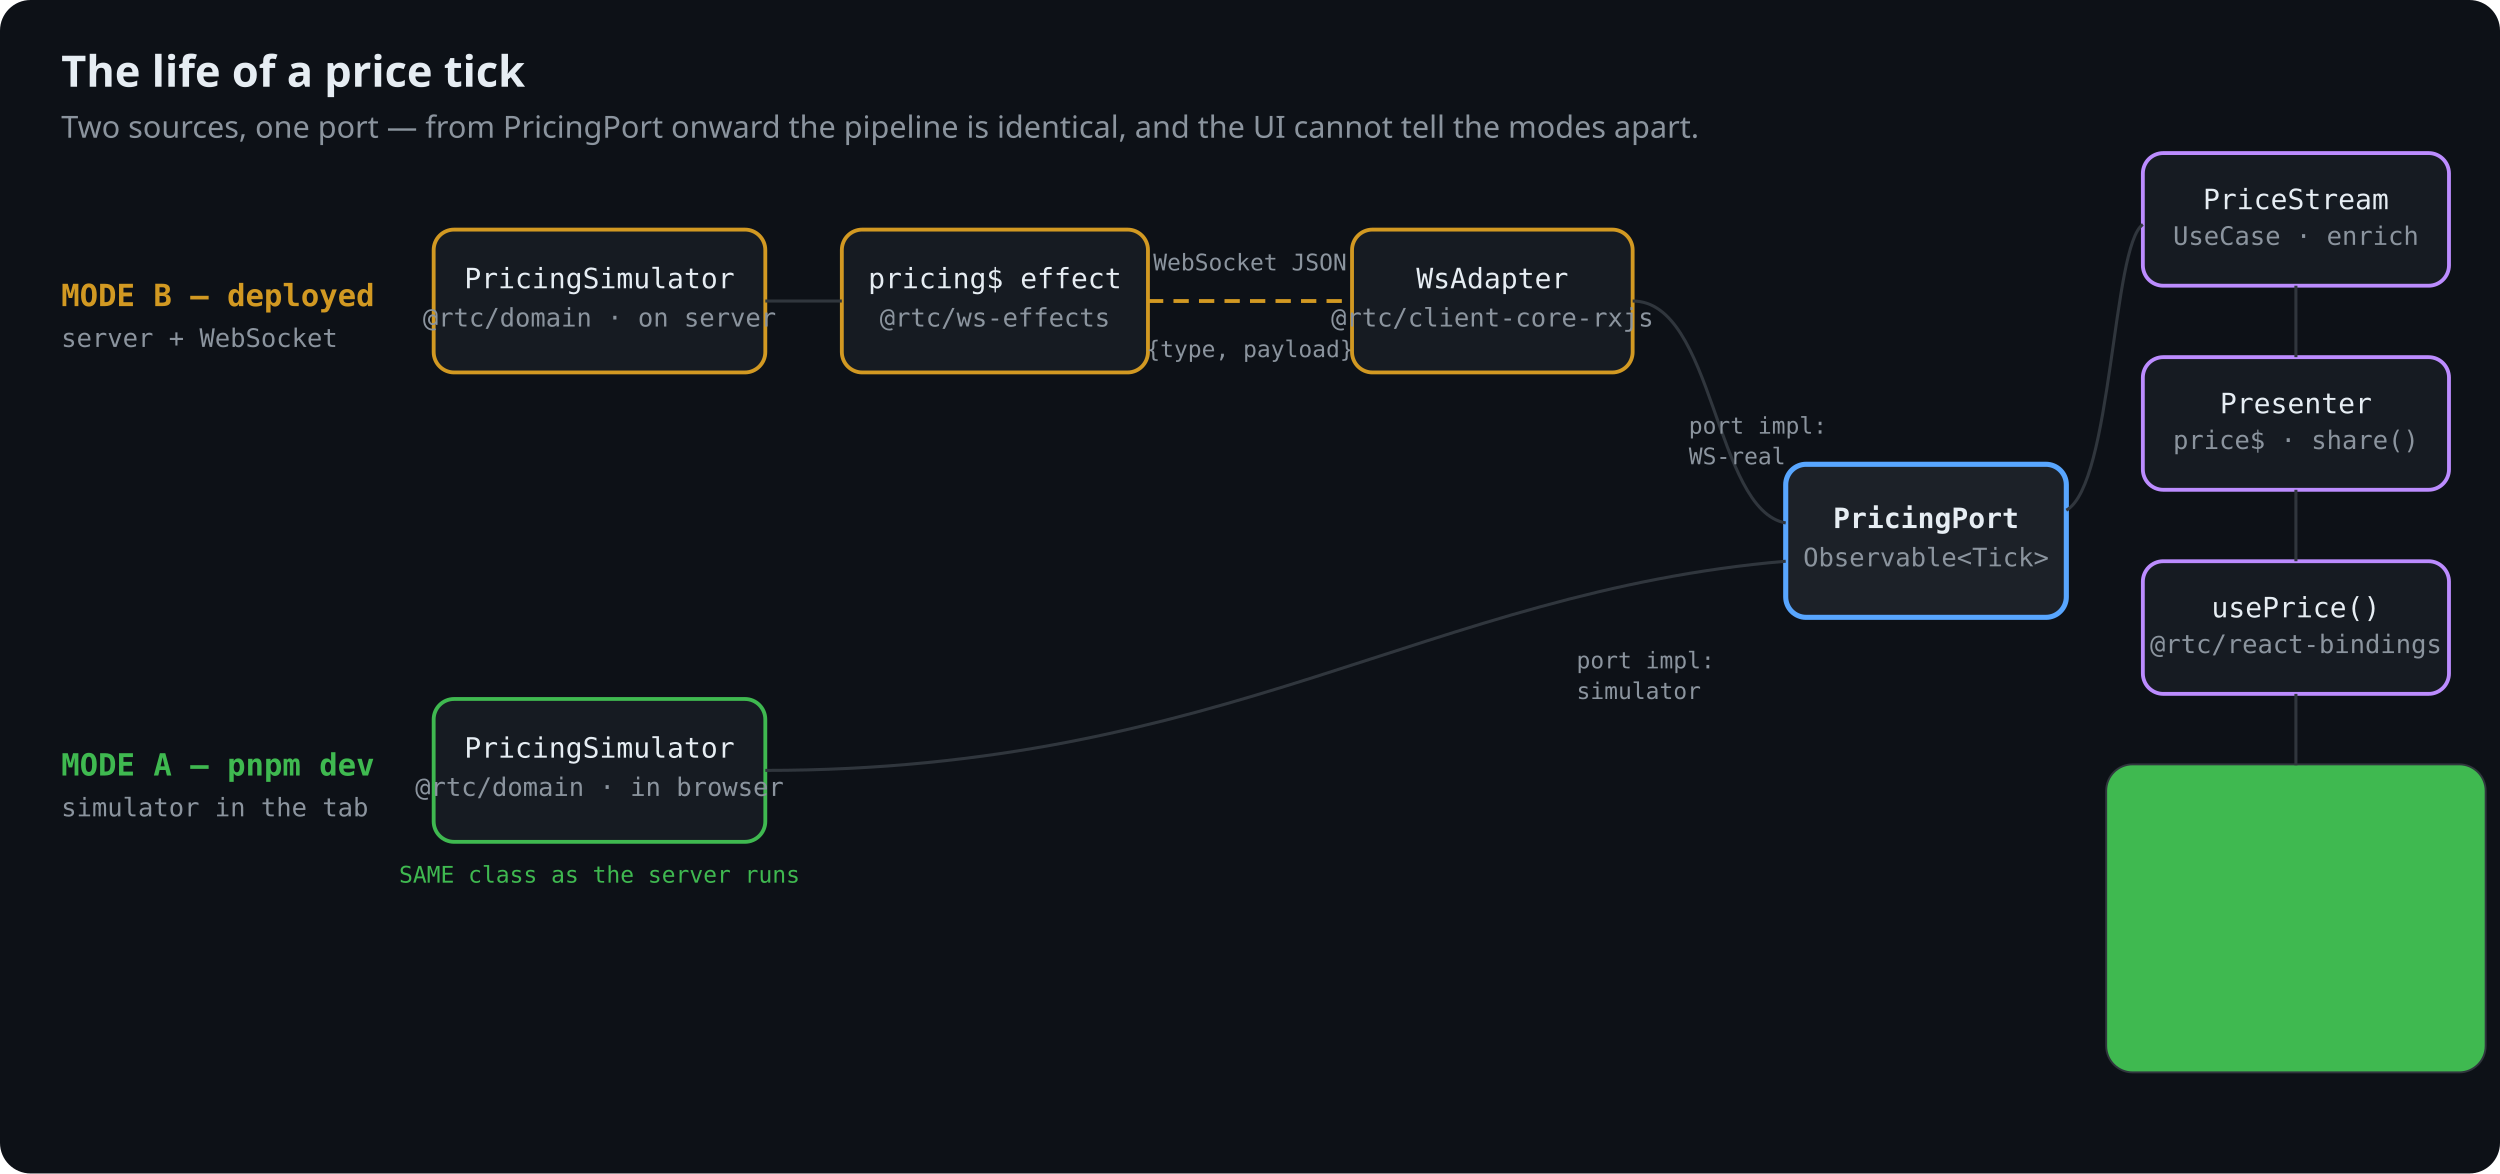
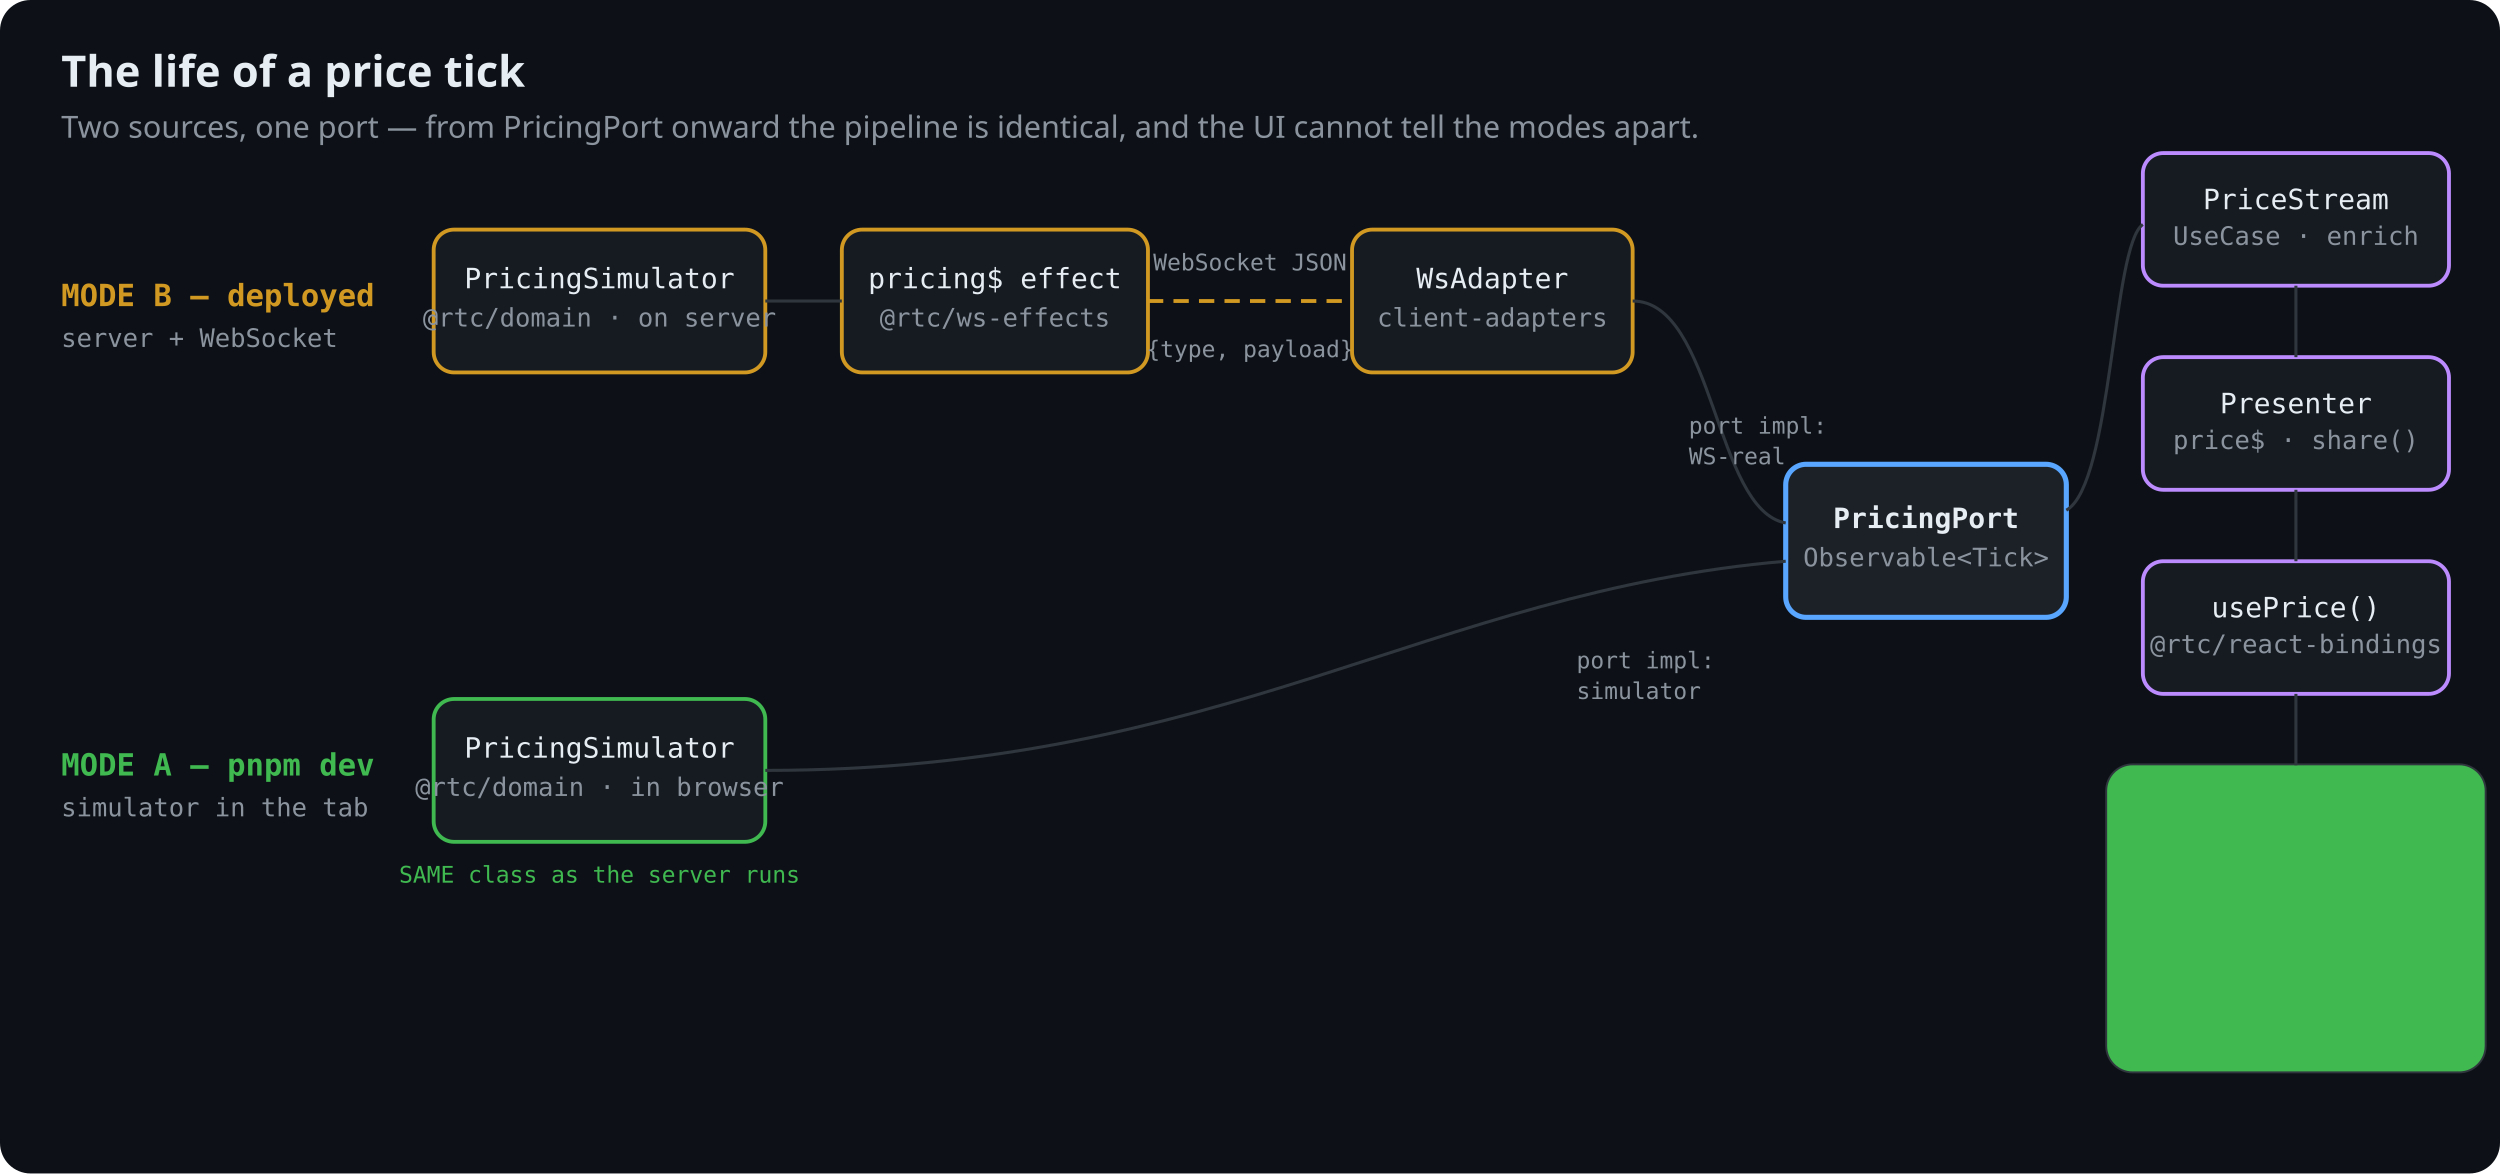
<svg xmlns="http://www.w3.org/2000/svg" viewBox="0 0 980 460" font-family="ui-monospace, SFMono-Regular, Menlo, Consolas, monospace">
  <rect x="0" y="0" width="980" height="460" rx="12" fill="#0d1117" />
  <text x="24" y="34" fill="#e6edf3" font-size="17" font-weight="bold" font-family="ui-sans-serif, system-ui, sans-serif">The life of a price tick</text>
  <text x="24" y="54" fill="#8b949e" font-size="12" font-family="ui-sans-serif, system-ui, sans-serif">Two sources, one port — from PricingPort onward the pipeline is identical, and the UI cannot tell the modes apart.</text>
  <text x="24" y="120" fill="#d29922" font-size="12" font-weight="bold">MODE B — deployed</text>
  <text x="24" y="136" fill="#8b949e" font-size="10">server + WebSocket</text>
  <text x="24" y="304" fill="#3fb950" font-size="12" font-weight="bold">MODE A — pnpm dev</text>
  <text x="24" y="320" fill="#8b949e" font-size="10">simulator in the tab</text>
  <g>
    <rect x="170" y="90" width="130" height="56" rx="8" fill="#161b22" stroke="#d29922" stroke-width="1.5" />
    <text x="235" y="113" fill="#e6edf3" font-size="11" text-anchor="middle">PricingSimulator</text>
    <text x="235" y="128" fill="#8b949e" font-size="10" text-anchor="middle">@rtc/domain · on server</text>
    <rect x="330" y="90" width="120" height="56" rx="8" fill="#161b22" stroke="#d29922" stroke-width="1.5" />
    <text x="390" y="113" fill="#e6edf3" font-size="11" text-anchor="middle">pricing$ effect</text>
    <text x="390" y="128" fill="#8b949e" font-size="10" text-anchor="middle">@rtc/ws-effects</text>
    <line x1="450" y1="118" x2="530" y2="118" stroke="#d29922" stroke-width="1.5" stroke-dasharray="6 4">
      <animate attributeName="stroke-dashoffset" from="20" to="0" dur="1s" repeatCount="indefinite" />
    </line>
    <text x="490" y="106" fill="#8b949e" font-size="9" text-anchor="middle">WebSocket JSON</text>
    <text x="490" y="140" fill="#8b949e" font-size="9" text-anchor="middle">{type, payload}</text>
    <rect x="530" y="90" width="110" height="56" rx="8" fill="#161b22" stroke="#d29922" stroke-width="1.5" />
    <text x="585" y="113" fill="#e6edf3" font-size="11" text-anchor="middle">WsAdapter</text>
-     <text x="585" y="128" fill="#8b949e" font-size="10" text-anchor="middle">@rtc/client-core-rxjs</text>
+     <text x="585" y="128" fill="#8b949e" font-size="10" text-anchor="middle">client-adapters</text>
  </g>
  <g>
    <rect x="170" y="274" width="130" height="56" rx="8" fill="#161b22" stroke="#3fb950" stroke-width="1.5" />
    <text x="235" y="297" fill="#e6edf3" font-size="11" text-anchor="middle">PricingSimulator</text>
    <text x="235" y="312" fill="#8b949e" font-size="10" text-anchor="middle">@rtc/domain · in browser</text>
    <text x="235" y="346" fill="#3fb950" font-size="9" text-anchor="middle">SAME class as the server runs</text>
  </g>
  <g>
    <rect x="700" y="182" width="110" height="60" rx="8" fill="#1c2128" stroke="#58a6ff" stroke-width="2" />
    <text x="755" y="207" fill="#e6edf3" font-size="11" text-anchor="middle" font-weight="bold">PricingPort</text>
    <text x="755" y="222" fill="#8b949e" font-size="10" text-anchor="middle">Observable&lt;Tick&gt;</text>
    <rect x="840" y="60" width="120" height="52" rx="8" fill="#161b22" stroke="#bc8cff" stroke-width="1.5" />
    <text x="900" y="82" fill="#e6edf3" font-size="11" text-anchor="middle">PriceStream</text>
    <text x="900" y="96" fill="#8b949e" font-size="10" text-anchor="middle">UseCase · enrich</text>
    <rect x="840" y="140" width="120" height="52" rx="8" fill="#161b22" stroke="#bc8cff" stroke-width="1.5" />
    <text x="900" y="162" fill="#e6edf3" font-size="11" text-anchor="middle">Presenter</text>
    <text x="900" y="176" fill="#8b949e" font-size="10" text-anchor="middle">price$ · share()</text>
    <rect x="840" y="220" width="120" height="52" rx="8" fill="#161b22" stroke="#bc8cff" stroke-width="1.5" />
    <text x="900" y="242" fill="#e6edf3" font-size="11" text-anchor="middle">usePrice()</text>
    <text x="900" y="256" fill="#8b949e" font-size="10" text-anchor="middle">@rtc/react-bindings</text>
    <rect x="826" y="300" width="148" height="120" rx="10" fill="#161b22" stroke="#30363d" stroke-width="1.5" />
    <text x="900" y="324" fill="#e6edf3" font-size="12" text-anchor="middle" font-weight="bold">EUR/USD</text>
    <text x="866" y="366" fill="#8b949e" font-size="10" text-anchor="middle">BID</text>
    <text x="934" y="366" fill="#8b949e" font-size="10" text-anchor="middle">ASK</text>
    <text x="866" y="388" fill="#e6edf3" font-size="13" text-anchor="middle" font-weight="bold">1.0812
      <animate attributeName="opacity" dur="12s" repeatCount="indefinite" values="1;1;0.3;1;1;0.3;1;1" keyTimes="0;0.408;0.435;0.475;0.825;0.85;0.89;1" />
    </text>
    <text x="934" y="388" fill="#e6edf3" font-size="13" text-anchor="middle" font-weight="bold">1.0815
      <animate attributeName="opacity" dur="12s" repeatCount="indefinite" values="1;1;0.3;1;1;0.3;1;1" keyTimes="0;0.408;0.435;0.475;0.825;0.85;0.89;1" />
    </text>
    <text x="900" y="410" fill="#8b949e" font-size="9" text-anchor="middle">UI — React / RN / Solid…</text>
    <rect x="826" y="300" width="148" height="120" rx="10" fill="#3fb950">
      <animate attributeName="opacity" dur="12s" repeatCount="indefinite" values="0;0;0.25;0;0;0.25;0;0" keyTimes="0;0.408;0.44;0.475;0.825;0.855;0.89;1" />
    </rect>
  </g>
  <g stroke="#30363d" stroke-width="1.2" fill="none">
    <line x1="300" y1="118" x2="330" y2="118" />
    <path d="M 640 118 C 672 118 672 200 700 205" />
    <path d="M 300 302 C 480 302 560 232 700 220" />
    <path d="M 810 200 C 828 190 828 96 840 88" />
    <path d="M 900 112 L 900 140" />
    <path d="M 900 192 L 900 220" />
    <path d="M 900 272 L 900 300" />
  </g>
  <g fill="#8b949e" font-size="9">
    <text x="662" y="170">port impl:</text>
    <text x="662" y="182">WS-real</text>
    <text x="618" y="262">port impl:</text>
    <text x="618" y="274">simulator</text>
  </g>
  <circle r="6" fill="#d29922" opacity="0">
    <animateMotion dur="12s" repeatCount="indefinite" calcMode="linear" path="M 235 118 L 390 118 L 585 118 C 660 118 665 200 755 210" keyPoints="0;0;1;1" keyTimes="0;0.042;0.292;1" />
    <animate attributeName="opacity" dur="12s" repeatCount="indefinite" values="0;0;1;1;0;0" keyTimes="0;0.042;0.052;0.282;0.292;1" />
  </circle>
  <circle r="6" fill="#58a6ff" opacity="0">
    <animateMotion dur="12s" repeatCount="indefinite" calcMode="linear" path="M 755 212 C 830 200 900 60 900 86 L 900 166 L 900 246 L 900 330" keyPoints="0;0;1;1" keyTimes="0;0.292;0.408;1" />
    <animate attributeName="opacity" dur="12s" repeatCount="indefinite" values="0;0;1;1;0;0" keyTimes="0;0.292;0.302;0.398;0.408;1" />
  </circle>
  <circle r="6" fill="#3fb950" opacity="0">
    <animateMotion dur="12s" repeatCount="indefinite" calcMode="linear" path="M 235 302 C 480 302 600 232 755 216" keyPoints="0;0;1;1" keyTimes="0;0.542;0.708;1" />
    <animate attributeName="opacity" dur="12s" repeatCount="indefinite" values="0;0;1;1;0;0" keyTimes="0;0.542;0.552;0.698;0.708;1" />
  </circle>
  <circle r="6" fill="#58a6ff" opacity="0">
    <animateMotion dur="12s" repeatCount="indefinite" calcMode="linear" path="M 755 212 C 830 200 900 60 900 86 L 900 166 L 900 246 L 900 330" keyPoints="0;0;1;1" keyTimes="0;0.708;0.825;1" />
    <animate attributeName="opacity" dur="12s" repeatCount="indefinite" values="0;0;1;1;0;0" keyTimes="0;0.708;0.718;0.815;0.825;1" />
  </circle>
</svg>
